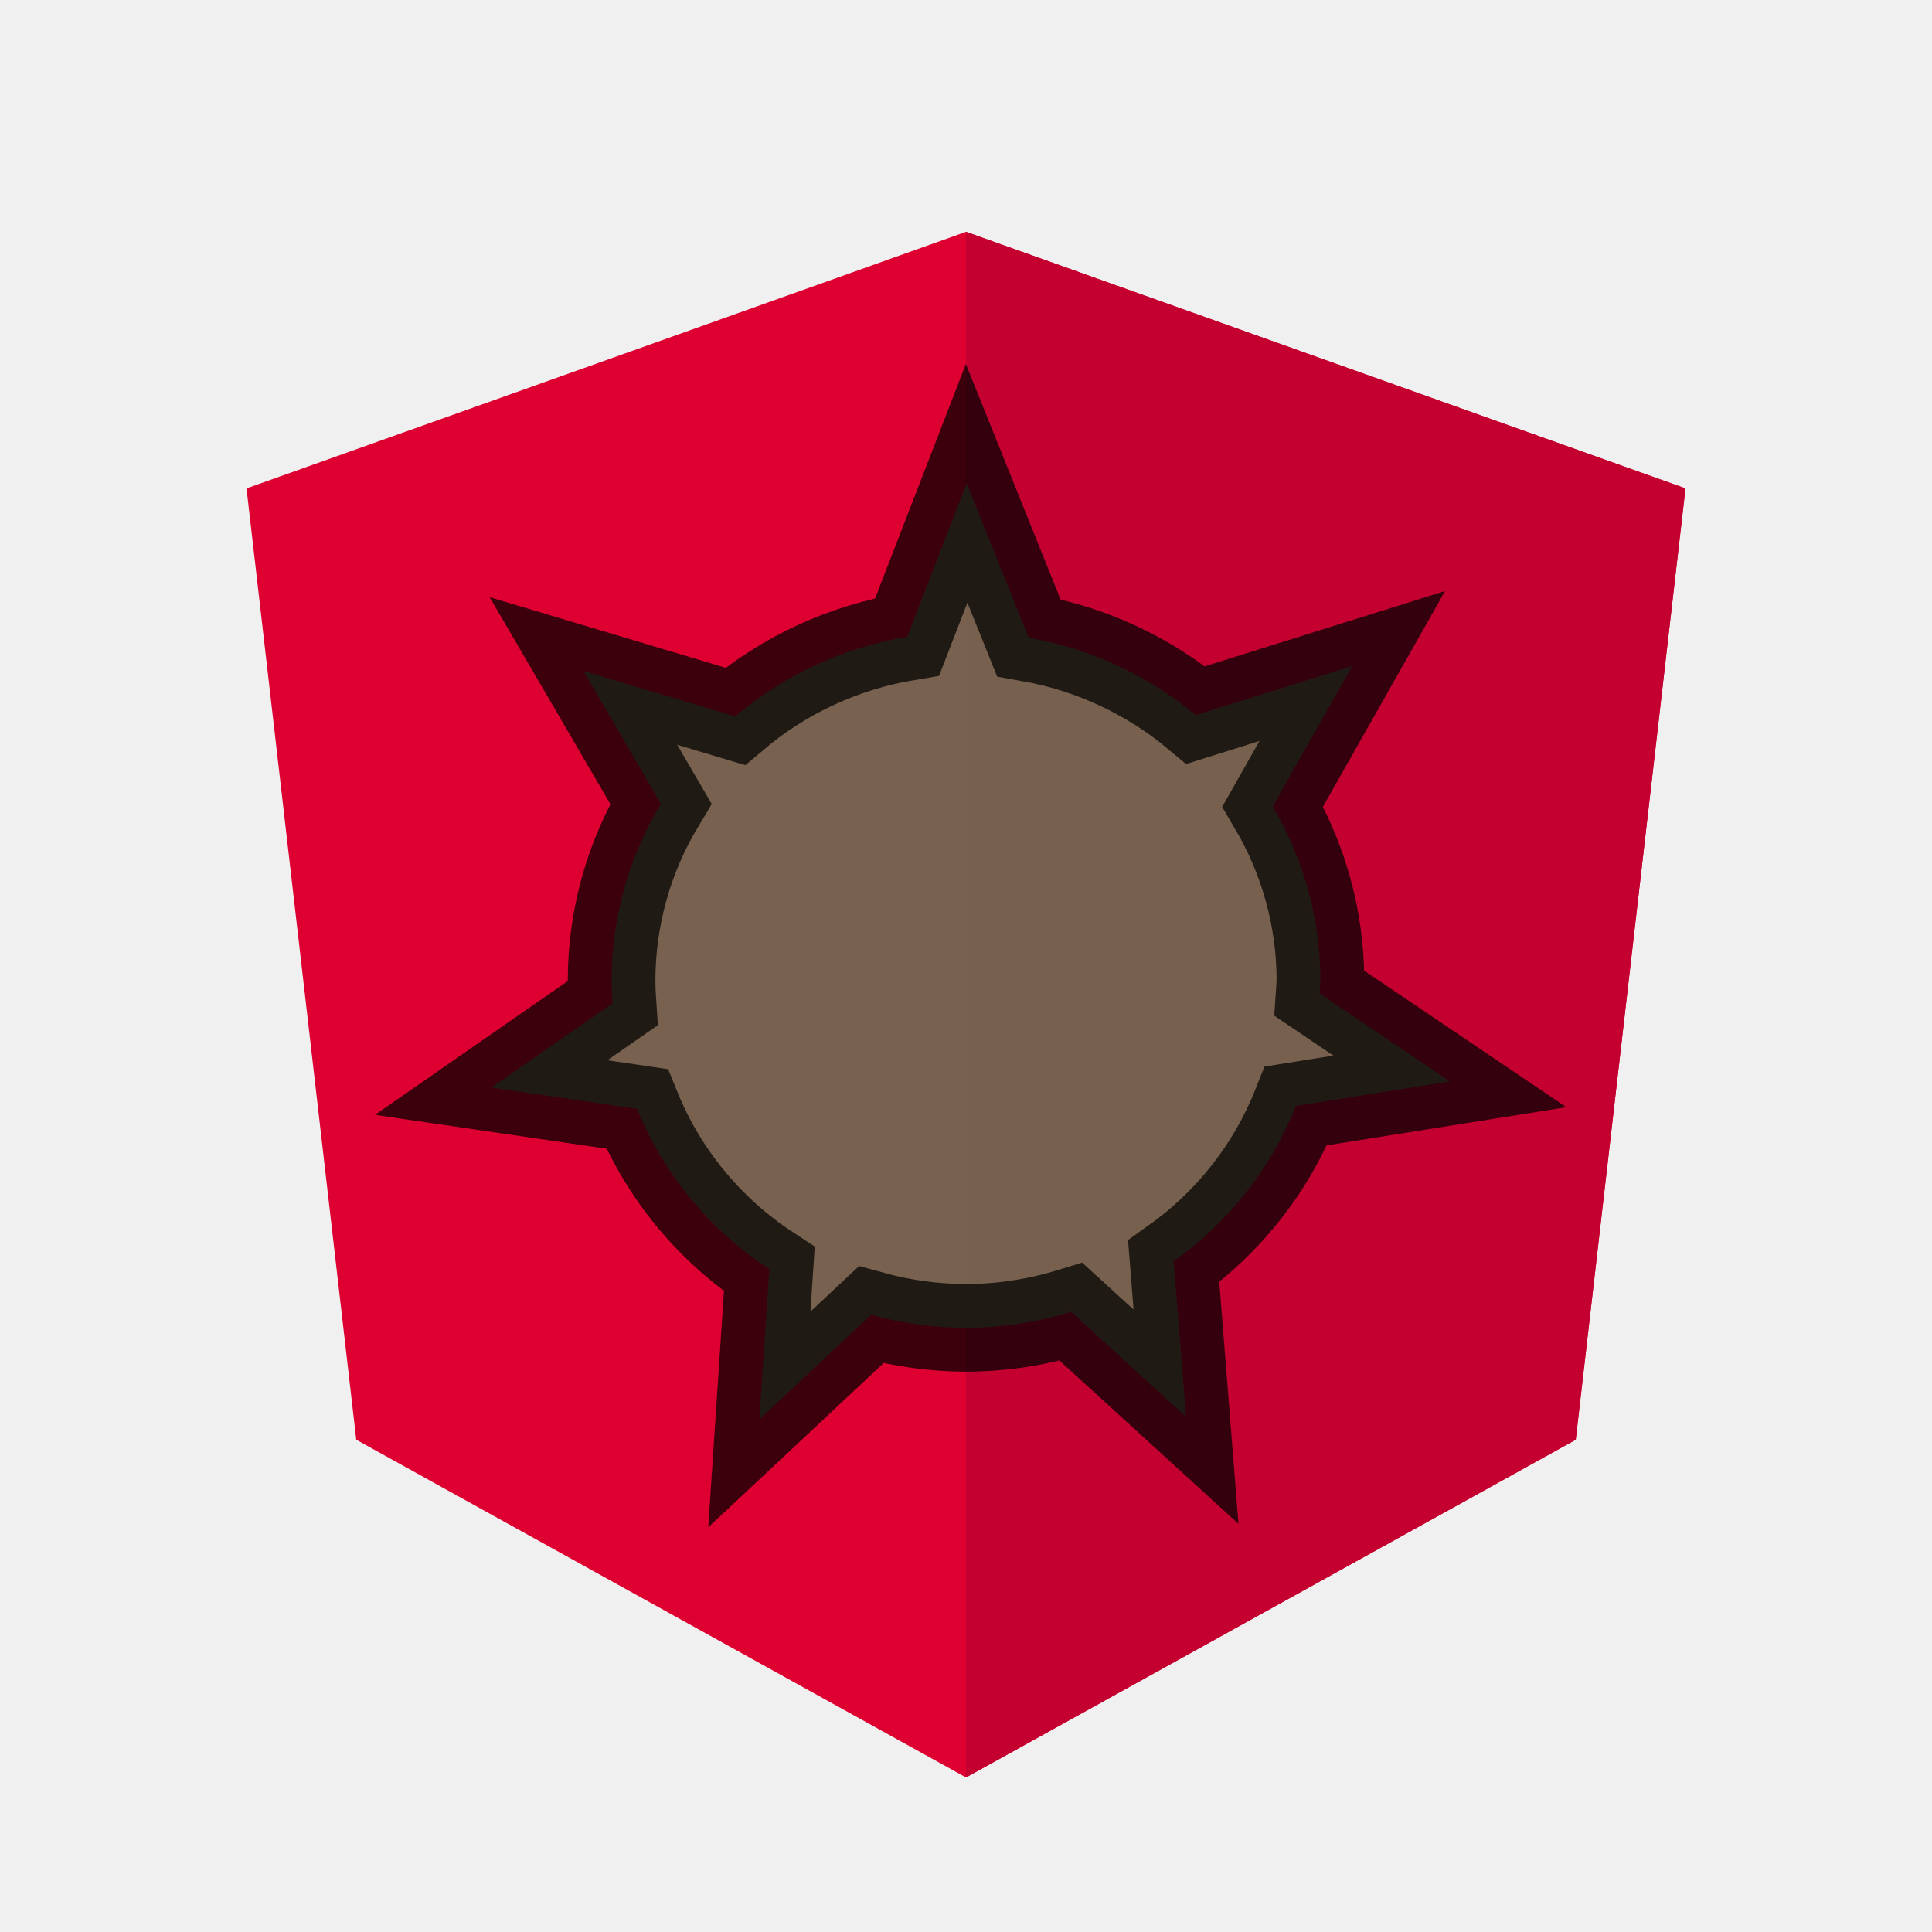
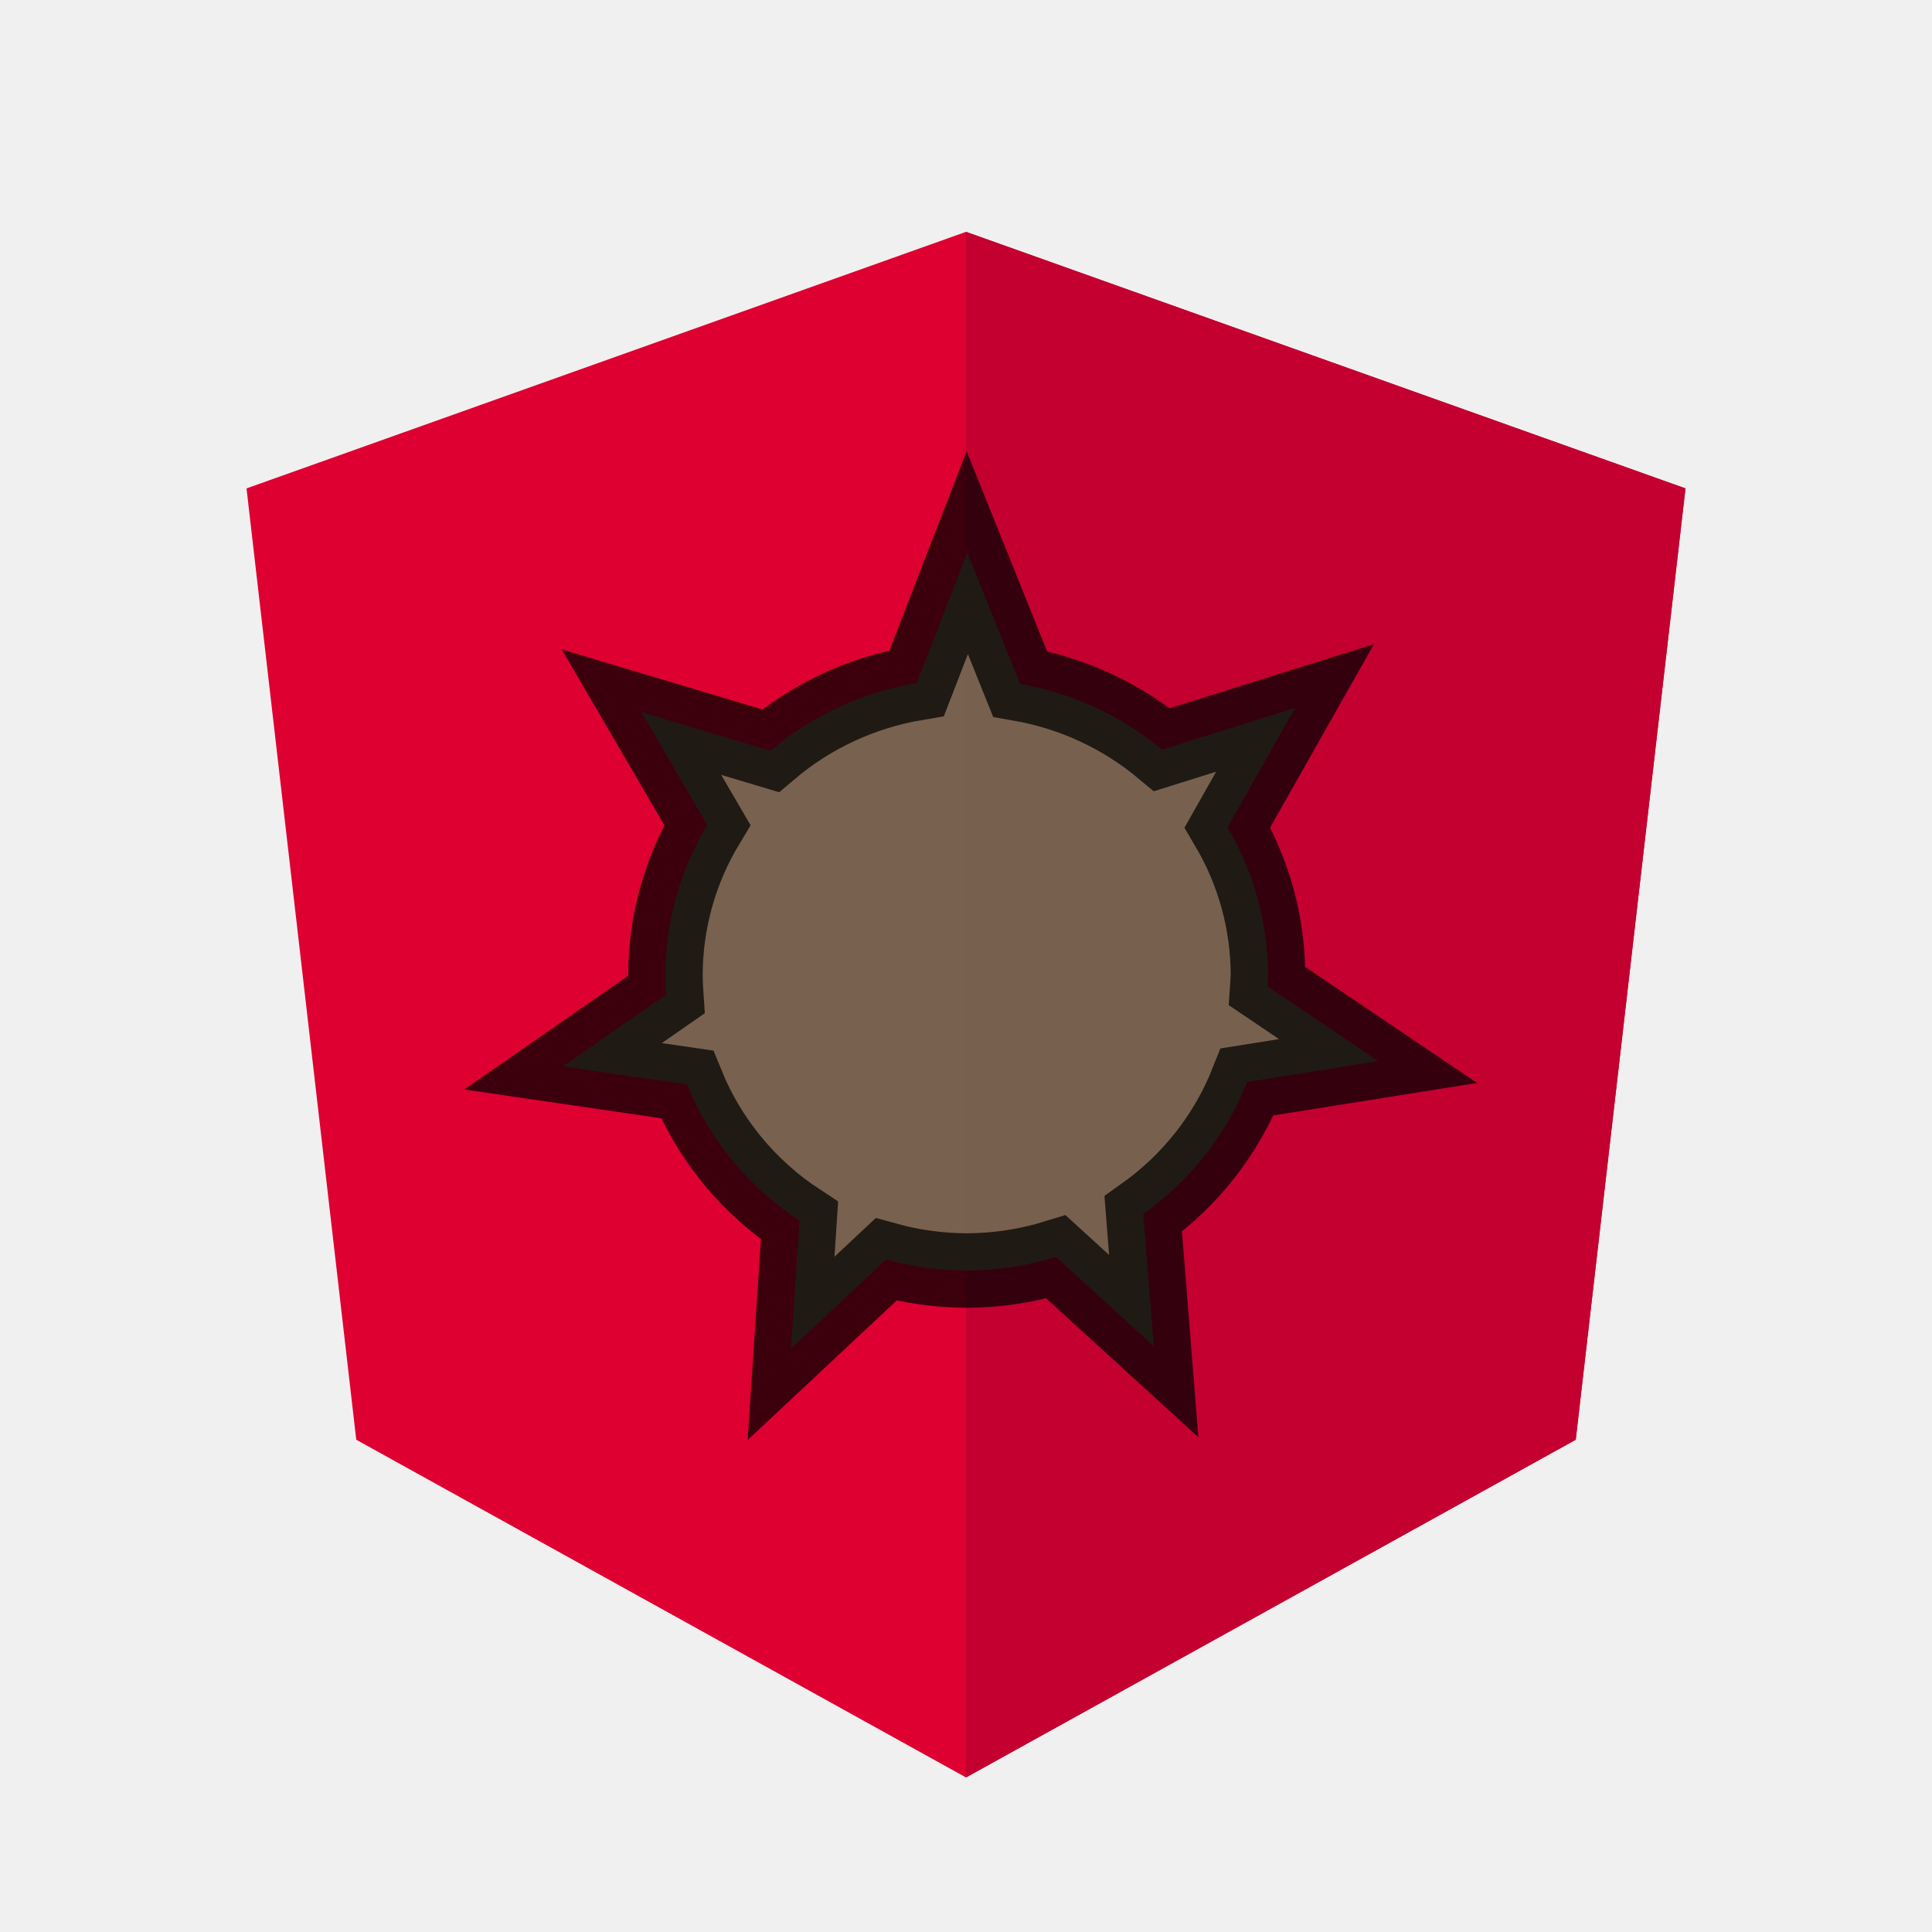
<svg xmlns="http://www.w3.org/2000/svg" version="1.1" id="Layer_1" x="0px" y="0px" viewBox="0 0 250 250" style="enable-background:new 0 0 250 250;" xml:space="preserve">
  <defs id="defs902" />
  <style type="text/css" id="style889">
	.st0{fill:#DD0031;}
	.st1{fill:#C3002F;}
	.st2{fill:#FFFFFF;}
</style>
  <g id="g897">
    <polygon class="st0" points="125,30 125,30 125,30 31.9,63.2 46.1,186.3 125,230 125,230 125,230 203.9,186.3 218.1,63.2  " id="polygon891" />
    <polygon class="st1" points="125,30 125,52.2 125,52.1 125,153.4 125,153.4 125,230 125,230 203.9,186.3 218.1,63.2 125,30  " id="polygon893" />
-     <path style="fill:#766450;fill-opacity:0.969;stroke:#000000;stroke-width:11.339;stroke-miterlimit:4;stroke-dasharray:none;stroke-opacity:0.73" d="M 125.084 62.547 L 117.393 82.402 A 45.862 45.028 0 0 0 95.133 92.699 L 75.494 86.822 L 85.512 103.996 A 45.862 45.028 0 0 0 79.139 126.799 A 45.862 45.028 0 0 0 79.248 129.836 L 63.555 140.73 L 82.426 143.49 A 45.862 45.028 0 0 0 99.551 164.23 L 98.258 183.676 L 112.723 170.135 A 45.862 45.028 0 0 0 125 171.826 A 45.862 45.028 0 0 0 138.598 169.752 L 153.471 183.32 L 151.873 163.217 A 45.862 45.028 0 0 0 167.699 143.105 L 187.617 139.932 L 170.771 128.557 A 45.862 45.028 0 0 0 170.861 126.799 A 45.862 45.028 0 0 0 164.695 104.357 L 174.984 86.182 L 154.73 92.529 A 45.862 45.028 0 0 0 133.119 82.521 L 125.084 62.547 z " id="path920" />
+     <path style="fill:#766450;fill-opacity:0.969;stroke:#000000;stroke-width:9.638;stroke-miterlimit:4;stroke-dasharray:none;stroke-opacity:0.73" d="m 125.163,71.52 -6.538,16.877 a 38.983,38.274 0 0 0 -18.921,8.752 L 83.011,92.154 91.526,106.752 a 38.983,38.274 0 0 0 -5.417,19.382 38.983,38.274 0 0 0 0.093,2.582 l -13.339,9.26 16.04,2.346 a 38.983,38.274 0 0 0 14.556,17.629 l -1.099,16.529 12.295,-11.51 a 38.983,38.274 0 0 0 10.436,1.438 38.983,38.274 0 0 0 11.558,-1.763 l 12.642,11.533 -1.358,-17.088 a 38.983,38.274 0 0 0 13.452,-17.095 l 16.93,-2.698 -14.319,-9.669 a 38.983,38.274 0 0 0 0.076,-1.494 38.983,38.274 0 0 0 -5.241,-19.075 l 8.746,-15.449 -17.216,5.396 a 38.983,38.274 0 0 0 -18.37,-8.507 z" id="path920" />
  </g>
</svg>
